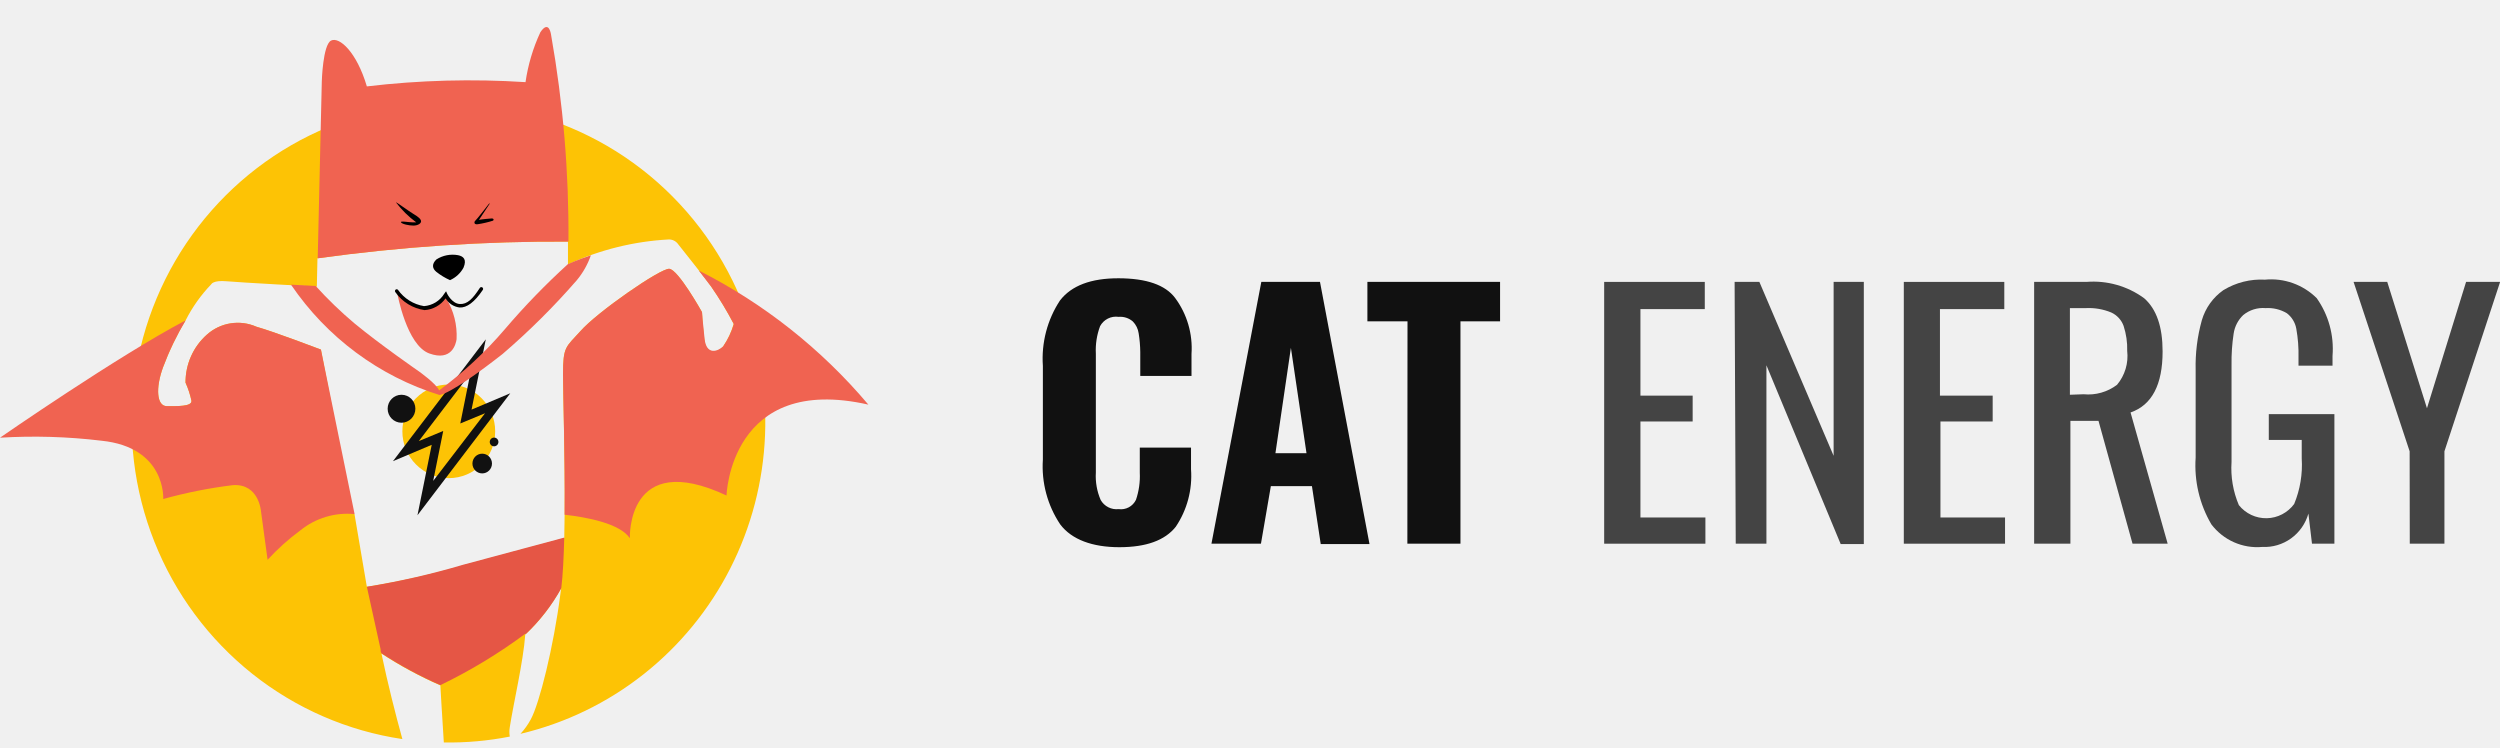
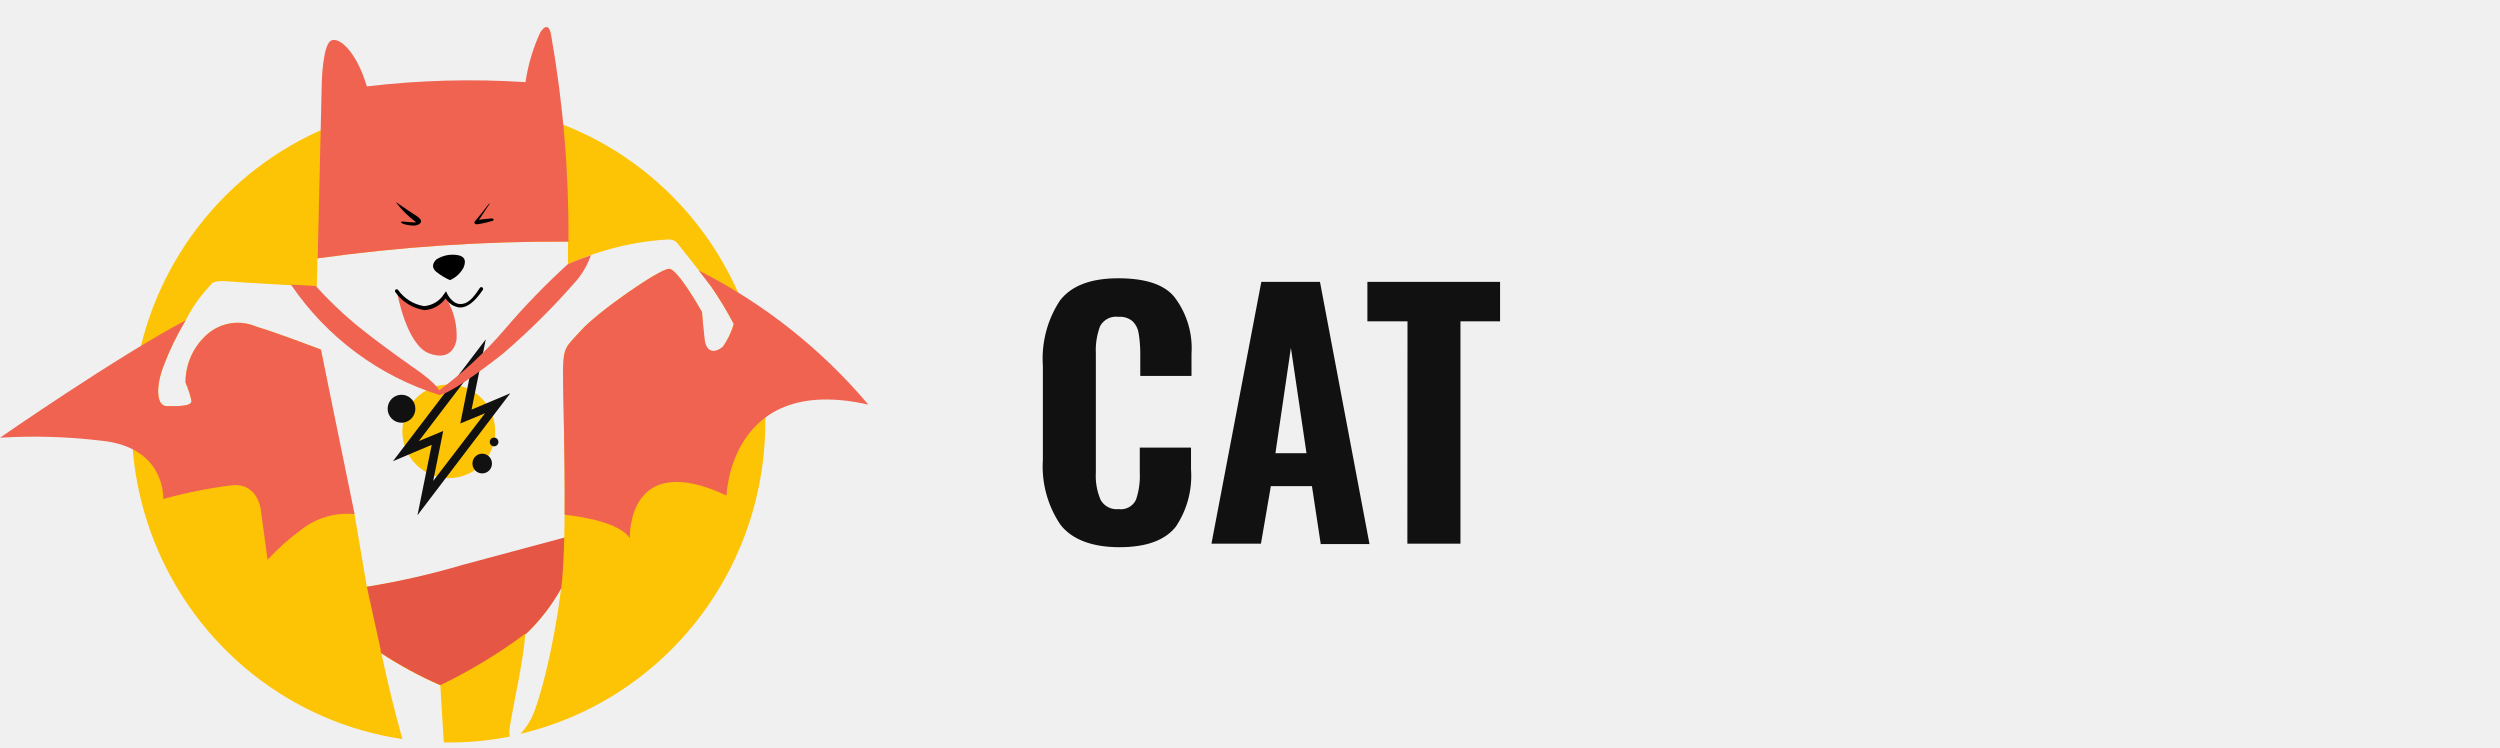
<svg xmlns="http://www.w3.org/2000/svg" width="174" height="52" viewBox="0 0 174 52" fill="none">
  <g clip-path="url(#clip0_2403_706)">
    <path d="M51.582 20.854C50.097 17.265 47.705 14.131 44.646 11.765C41.586 9.399 37.965 7.883 34.143 7.368C30.321 6.853 26.433 7.357 22.865 8.831C19.297 10.304 16.174 12.695 13.807 15.765C11.44 18.835 9.912 22.478 9.376 26.329C8.84 30.18 9.313 34.106 10.75 37.715C12.186 41.324 14.535 44.491 17.562 46.899C20.59 49.307 24.19 50.873 28.005 51.44C27.505 49.624 26.997 47.617 26.549 45.488C27.852 46.34 29.224 47.082 30.649 47.703C30.649 47.703 30.753 49.58 30.89 51.675C32.431 51.701 33.97 51.564 35.482 51.266C35.443 51.048 35.443 50.824 35.482 50.606C35.732 48.981 36.421 46.053 36.559 44.167C37.552 43.23 38.395 42.142 39.057 40.943L39.005 41.326C38.531 45.027 37.541 48.981 36.938 50.076C36.742 50.438 36.502 50.774 36.223 51.075C39.341 50.337 42.263 48.924 44.785 46.934C47.308 44.943 49.372 42.423 50.833 39.548C52.294 36.673 53.118 33.512 53.247 30.284C53.377 27.056 52.808 23.838 51.582 20.854ZM50.316 24.147C49.937 24.521 49.153 24.773 49.023 23.643C48.894 22.514 48.86 21.723 48.86 21.723C48.86 21.723 47.197 18.742 46.577 18.708C45.957 18.673 41.555 21.723 40.392 23.052C39.384 24.173 39.186 24.095 39.186 26.067C39.186 27.553 39.376 33.167 39.272 37.459L32.251 39.345C30.045 39.983 27.801 40.483 25.532 40.839L24.671 35.773H24.55L22.336 24.33C22.336 24.33 19.054 23.078 17.848 22.74C17.282 22.49 16.657 22.408 16.046 22.505C15.436 22.602 14.865 22.874 14.403 23.287C13.931 23.704 13.553 24.218 13.296 24.796C13.039 25.373 12.908 25.999 12.912 26.632C13.095 27.036 13.233 27.459 13.326 27.892C13.369 28.309 12.292 28.266 11.603 28.266C10.914 28.266 10.81 27.015 11.353 25.546C11.777 24.417 12.301 23.329 12.921 22.296C13.387 21.374 13.988 20.527 14.704 19.785C14.704 19.785 14.825 19.49 15.781 19.577C16.737 19.664 22.052 19.95 22.052 19.95L22.095 17.978C27.872 17.173 33.699 16.784 39.531 16.814C39.531 17.344 39.531 17.874 39.531 18.404C41.739 17.387 44.118 16.797 46.542 16.666C46.672 16.663 46.801 16.692 46.917 16.751C47.032 16.81 47.132 16.897 47.206 17.005C47.499 17.378 49.282 19.611 49.489 19.933C50.068 20.768 50.594 21.638 51.065 22.54C50.904 23.11 50.651 23.651 50.316 24.139V24.147Z" fill="#FDC305" />
    <path d="M48.636 18.829C49.041 19.351 49.394 19.811 49.498 19.95C50.077 20.785 50.603 21.656 51.074 22.557C50.91 23.109 50.66 23.631 50.333 24.104C49.954 24.477 49.17 24.729 49.041 23.6C48.912 22.47 48.86 21.723 48.86 21.723C48.86 21.723 47.198 18.742 46.578 18.708C45.957 18.673 41.555 21.723 40.392 23.052C39.385 24.173 39.186 24.095 39.186 26.067C39.186 27.371 39.333 31.846 39.298 35.825C40.858 35.999 43.149 36.434 43.838 37.459C43.838 37.459 43.588 31.22 50.566 34.487C50.566 34.487 50.807 25.981 60.438 28.162C57.164 24.284 53.151 21.111 48.636 18.829Z" fill="#F06351" />
    <path d="M39.565 16.814C39.6 11.999 39.197 7.191 38.359 2.45C38.359 2.45 38.23 1.321 37.61 2.242C37.098 3.343 36.75 4.514 36.576 5.717C32.894 5.479 29.198 5.578 25.533 6.013C24.826 3.623 23.62 2.537 23.043 2.824C22.466 3.111 22.397 5.674 22.397 5.674L22.113 17.978C27.896 17.172 33.728 16.783 39.565 16.814Z" fill="#F06351" />
    <path d="M39.065 40.943C39.177 40.014 39.237 38.78 39.272 37.416L32.252 39.301C30.046 39.955 27.802 40.468 25.533 40.839L26.489 45.184C26.489 45.279 26.489 45.375 26.549 45.47C27.852 46.323 29.224 47.064 30.649 47.686C32.733 46.681 34.717 45.48 36.576 44.097V44.15C37.565 43.217 38.404 42.135 39.065 40.943Z" fill="#E55645" />
    <path d="M27.566 14.094C27.523 14.007 28.427 14.685 28.78 14.893C29.133 15.102 29.306 15.258 29.306 15.406C29.306 15.554 29.082 15.701 28.772 15.701C28.462 15.701 27.979 15.597 27.91 15.475C27.841 15.354 28.427 15.475 28.72 15.475H28.97C28.439 15.084 27.967 14.619 27.566 14.094Z" fill="black" />
    <path d="M34.026 14.189C34.026 14.189 33.165 15.302 33.087 15.354C33.01 15.406 32.941 15.649 33.251 15.606C33.607 15.552 33.959 15.471 34.302 15.362C34.397 15.31 34.362 15.189 34.199 15.206C34.035 15.223 33.613 15.249 33.337 15.302L34.069 14.198C34.069 14.198 34.095 14.094 34.026 14.189Z" fill="black" />
    <path d="M31.322 19.498C31.721 19.321 32.051 19.016 32.26 18.63C32.502 18.056 32.26 17.839 31.881 17.761C31.36 17.665 30.822 17.77 30.374 18.056C30.038 18.378 30.081 18.69 30.374 18.925C30.665 19.155 30.983 19.348 31.322 19.498Z" fill="black" />
    <path d="M31.011 20.593C30.912 20.79 30.778 20.967 30.615 21.115C30.37 21.314 30.068 21.429 29.754 21.445C29.279 21.492 28.805 21.355 28.427 21.062C28.253 20.96 28.099 20.828 27.971 20.672C27.884 20.577 27.779 20.503 27.66 20.454C27.66 20.454 28.306 24.026 29.874 24.599C31.442 25.172 31.735 23.939 31.778 23.608C31.83 22.62 31.584 21.638 31.072 20.793C31.072 20.532 31.054 20.706 31.011 20.593Z" fill="#F06351" />
    <path d="M29.547 21.584C29.144 21.525 28.757 21.385 28.409 21.172C28.061 20.958 27.759 20.676 27.523 20.341C27.502 20.317 27.49 20.287 27.49 20.254C27.49 20.222 27.502 20.192 27.523 20.168C27.534 20.156 27.547 20.147 27.562 20.14C27.577 20.134 27.593 20.131 27.609 20.131C27.625 20.131 27.641 20.134 27.655 20.14C27.67 20.147 27.684 20.156 27.695 20.168C27.908 20.469 28.178 20.725 28.491 20.921C28.802 21.116 29.15 21.247 29.512 21.306C29.799 21.284 30.077 21.194 30.323 21.043C30.568 20.892 30.775 20.684 30.925 20.437L31.046 20.272L31.132 20.463C31.132 20.463 31.459 21.123 31.993 21.158C32.527 21.193 32.906 20.793 33.397 20.037C33.416 20.01 33.444 19.99 33.476 19.984C33.509 19.977 33.542 19.984 33.57 20.003C33.597 20.021 33.616 20.05 33.623 20.082C33.629 20.115 33.622 20.149 33.604 20.176C33.03 21.028 32.487 21.436 31.976 21.401C31.779 21.375 31.589 21.304 31.422 21.195C31.255 21.085 31.115 20.939 31.011 20.767C30.843 21.005 30.624 21.201 30.37 21.342C30.117 21.484 29.836 21.566 29.547 21.584Z" fill="black" />
    <path d="M31.235 33.279C33.019 33.279 34.465 31.821 34.465 30.021C34.465 28.221 33.019 26.763 31.235 26.763C29.451 26.763 28.005 28.221 28.005 30.021C28.005 31.821 29.451 33.279 31.235 33.279Z" fill="#FDC305" />
    <path d="M35.516 27.371L32.82 28.509L33.811 23.617L27.35 32.098L30.047 30.959L29.056 35.86L35.516 27.371ZM29.151 30.699L32.734 25.998L32.036 29.474L33.759 28.761L30.15 33.471L30.848 29.995L29.151 30.699Z" fill="#111111" />
    <path d="M27.945 29.422C28.478 29.422 28.91 28.986 28.91 28.448C28.91 27.911 28.478 27.475 27.945 27.475C27.412 27.475 26.98 27.911 26.98 28.448C26.98 28.986 27.412 29.422 27.945 29.422Z" fill="#111111" />
    <path d="M33.561 32.949C33.937 32.949 34.242 32.642 34.242 32.263C34.242 31.884 33.937 31.576 33.561 31.576C33.185 31.576 32.881 31.884 32.881 32.263C32.881 32.642 33.185 32.949 33.561 32.949Z" fill="#111111" />
    <path d="M34.388 31.064C34.555 31.064 34.69 30.928 34.69 30.76C34.69 30.592 34.555 30.456 34.388 30.456C34.222 30.456 34.087 30.592 34.087 30.76C34.087 30.928 34.222 31.064 34.388 31.064Z" fill="#111111" />
    <path d="M39.522 18.386C37.967 19.8 36.503 21.312 35.138 22.913C33.778 24.503 32.243 25.931 30.564 27.171C30.374 26.71 29.159 25.85 29.159 25.85C29.159 25.85 26.454 23.982 24.68 22.514C23.721 21.708 22.817 20.837 21.975 19.907L20.252 19.811C22.739 23.476 26.383 26.183 30.589 27.492C31.33 27.371 33.415 25.868 34.974 24.642C36.819 23.06 38.546 21.344 40.143 19.507C40.572 18.993 40.904 18.404 41.125 17.769C40.143 18.099 39.522 18.386 39.522 18.386Z" fill="#F06351" />
    <path d="M22.337 24.33C22.337 24.33 19.055 23.078 17.849 22.74C17.282 22.49 16.657 22.408 16.047 22.505C15.436 22.602 14.866 22.874 14.403 23.287C13.931 23.704 13.554 24.218 13.296 24.796C13.039 25.373 12.908 25.999 12.913 26.632C13.095 27.036 13.233 27.459 13.326 27.892C13.369 28.309 12.293 28.266 11.603 28.266C10.914 28.266 10.811 27.015 11.354 25.546C11.777 24.417 12.302 23.329 12.921 22.296C8.227 24.764 0 30.464 0 30.464C2.353 30.321 4.714 30.391 7.055 30.673C11.578 31.133 11.362 34.731 11.362 34.731C12.953 34.288 14.574 33.966 16.212 33.766C18.038 33.645 18.168 35.608 18.168 35.608L18.624 38.962C19.317 38.206 20.082 37.519 20.907 36.912C21.97 36.053 23.324 35.648 24.68 35.782L22.337 24.33Z" fill="#F06351" />
    <path d="M73.79 36.495C72.903 35.168 72.478 33.581 72.584 31.985V25.468C72.472 23.86 72.89 22.259 73.773 20.915C74.571 19.878 75.935 19.362 77.864 19.368C79.794 19.374 81.1 19.829 81.784 20.732C82.617 21.852 83.023 23.237 82.929 24.634V26.163H79.363V24.503C79.358 24.067 79.321 23.631 79.251 23.2C79.208 22.888 79.066 22.599 78.846 22.375C78.711 22.257 78.553 22.168 78.383 22.113C78.213 22.058 78.034 22.038 77.856 22.053C77.6 22.015 77.339 22.056 77.108 22.173C76.876 22.29 76.686 22.475 76.564 22.705C76.337 23.315 76.237 23.966 76.271 24.616V32.889C76.231 33.544 76.347 34.199 76.607 34.8C76.731 35.017 76.915 35.193 77.137 35.305C77.359 35.418 77.609 35.463 77.856 35.434C78.098 35.469 78.345 35.425 78.562 35.31C78.778 35.195 78.953 35.013 79.062 34.791C79.27 34.18 79.361 33.534 79.329 32.889V31.151H82.895V32.654C83 34.072 82.626 35.483 81.835 36.66C81.077 37.615 79.768 38.085 77.907 38.085C76.047 38.085 74.591 37.563 73.79 36.495Z" fill="#111111" />
    <path d="M87.788 19.62H91.871L95.317 37.867H91.923L91.311 33.836H88.451L87.762 37.841H84.317L87.788 19.62ZM90.932 31.542L89.847 24.208L88.77 31.542H90.932Z" fill="#111111" />
    <path d="M97.962 22.366H95.171V19.62H104.405V22.366H101.648V37.841H97.953L97.962 22.366Z" fill="#111111" />
-     <path d="M111.65 19.62H118.653V21.514H114.174V27.536H117.809V29.335H114.174V36.017H118.696V37.841H111.65V19.62Z" fill="#444444" />
-     <path d="M120.729 19.62H122.452L127.62 31.724V19.62H129.722V37.867H128.111L122.943 25.424V37.841H120.807L120.729 19.62Z" fill="#444444" />
-     <path d="M132.505 19.62H139.499V21.514H135.02V27.536H138.69V29.335H135.055V36.017H139.551V37.841H132.505V19.62Z" fill="#444444" />
-     <path d="M141.576 19.62H145.211C146.643 19.504 148.07 19.907 149.234 20.758C150.095 21.514 150.517 22.748 150.517 24.46C150.517 26.777 149.773 28.194 148.286 28.709L150.87 37.841H148.424L146.055 29.291H144.1V37.841H141.576V19.62ZM145.021 27.44C145.851 27.521 146.681 27.286 147.347 26.78C147.618 26.457 147.82 26.081 147.942 25.676C148.063 25.271 148.101 24.846 148.053 24.425C148.071 23.836 147.986 23.248 147.804 22.687C147.73 22.481 147.615 22.291 147.467 22.13C147.319 21.969 147.141 21.839 146.942 21.749C146.383 21.518 145.78 21.414 145.176 21.445H144.065V27.475L145.021 27.44Z" fill="#444444" />
-     <path d="M153.911 36.495C153.088 35.093 152.707 33.471 152.817 31.846V25.763C152.788 24.59 152.933 23.418 153.248 22.288C153.497 21.438 154.026 20.699 154.747 20.194C155.618 19.664 156.626 19.41 157.641 19.464C158.298 19.401 158.961 19.483 159.582 19.705C160.204 19.927 160.771 20.284 161.242 20.75C162.068 21.918 162.459 23.343 162.344 24.773V25.451H159.976V24.886C159.992 24.21 159.94 23.535 159.821 22.87C159.742 22.444 159.509 22.063 159.166 21.801C158.719 21.535 158.202 21.411 157.684 21.445C157.122 21.396 156.562 21.571 156.125 21.931C155.768 22.273 155.534 22.726 155.462 23.218C155.353 23.933 155.304 24.657 155.315 25.381V32.15C155.247 33.178 155.421 34.209 155.824 35.156C156.057 35.448 156.354 35.681 156.691 35.84C157.028 35.998 157.396 36.076 157.768 36.068C158.139 36.061 158.504 35.968 158.835 35.796C159.165 35.624 159.452 35.379 159.674 35.078C160.089 34.076 160.269 32.99 160.2 31.907V30.621H157.908V28.822H162.474V37.841H160.914L160.665 35.747C160.467 36.443 160.042 37.051 159.459 37.472C158.876 37.893 158.168 38.103 157.452 38.067C156.778 38.127 156.1 38.014 155.481 37.739C154.862 37.465 154.322 37.036 153.911 36.495Z" fill="#444444" />
-     <path d="M167.711 31.411L163.809 19.62H166.152L168.917 28.414L171.639 19.62H174.008L170.132 31.411V37.841H167.72L167.711 31.411Z" fill="#444444" />
+     <path d="M111.65 19.62H118.653V21.514H114.174V27.536H117.809V29.335H114.174V36.017H118.696V37.841H111.65V19.62Z" fill="@dark-grey" />
+     <path d="M120.729 19.62H122.452L127.62 31.724V19.62H129.722V37.867H128.111L122.943 25.424V37.841H120.807L120.729 19.62Z" fill="@dark-grey" />
+     <path d="M132.505 19.62H139.499V21.514H135.02V27.536H138.69V29.335H135.055V36.017H139.551V37.841H132.505V19.62Z" fill="@dark-grey" />
+     <path d="M141.576 19.62H145.211C146.643 19.504 148.07 19.907 149.234 20.758C150.095 21.514 150.517 22.748 150.517 24.46C150.517 26.777 149.773 28.194 148.286 28.709L150.87 37.841H148.424L146.055 29.291H144.1V37.841H141.576V19.62ZM145.021 27.44C145.851 27.521 146.681 27.286 147.347 26.78C147.618 26.457 147.82 26.081 147.942 25.676C148.063 25.271 148.101 24.846 148.053 24.425C148.071 23.836 147.986 23.248 147.804 22.687C147.73 22.481 147.615 22.291 147.467 22.13C147.319 21.969 147.141 21.839 146.942 21.749C146.383 21.518 145.78 21.414 145.176 21.445H144.065V27.475L145.021 27.44Z" fill="@dark-grey" />
+     <path d="M153.911 36.495C153.088 35.093 152.707 33.471 152.817 31.846V25.763C152.788 24.59 152.933 23.418 153.248 22.288C153.497 21.438 154.026 20.699 154.747 20.194C155.618 19.664 156.626 19.41 157.641 19.464C158.298 19.401 158.961 19.483 159.582 19.705C160.204 19.927 160.771 20.284 161.242 20.75C162.068 21.918 162.459 23.343 162.344 24.773V25.451H159.976V24.886C159.992 24.21 159.94 23.535 159.821 22.87C159.742 22.444 159.509 22.063 159.166 21.801C158.719 21.535 158.202 21.411 157.684 21.445C157.122 21.396 156.562 21.571 156.125 21.931C155.768 22.273 155.534 22.726 155.462 23.218C155.353 23.933 155.304 24.657 155.315 25.381V32.15C155.247 33.178 155.421 34.209 155.824 35.156C156.057 35.448 156.354 35.681 156.691 35.84C157.028 35.998 157.396 36.076 157.768 36.068C158.139 36.061 158.504 35.968 158.835 35.796C159.165 35.624 159.452 35.379 159.674 35.078C160.089 34.076 160.269 32.99 160.2 31.907V30.621H157.908V28.822H162.474V37.841H160.914L160.665 35.747C160.467 36.443 160.042 37.051 159.459 37.472C158.876 37.893 158.168 38.103 157.452 38.067C156.778 38.127 156.1 38.014 155.481 37.739C154.862 37.465 154.322 37.036 153.911 36.495Z" fill="@dark-grey" />
+     <path d="M167.711 31.411L163.809 19.62H166.152L168.917 28.414L171.639 19.62H174.008L170.132 31.411V37.841H167.72L167.711 31.411Z" fill="@dark-grey" />
  </g>
  <defs>
    <clipPath id="clip0_2403_706">
      <rect width="174" height="51.683" fill="white" />
    </clipPath>
  </defs>
</svg>
